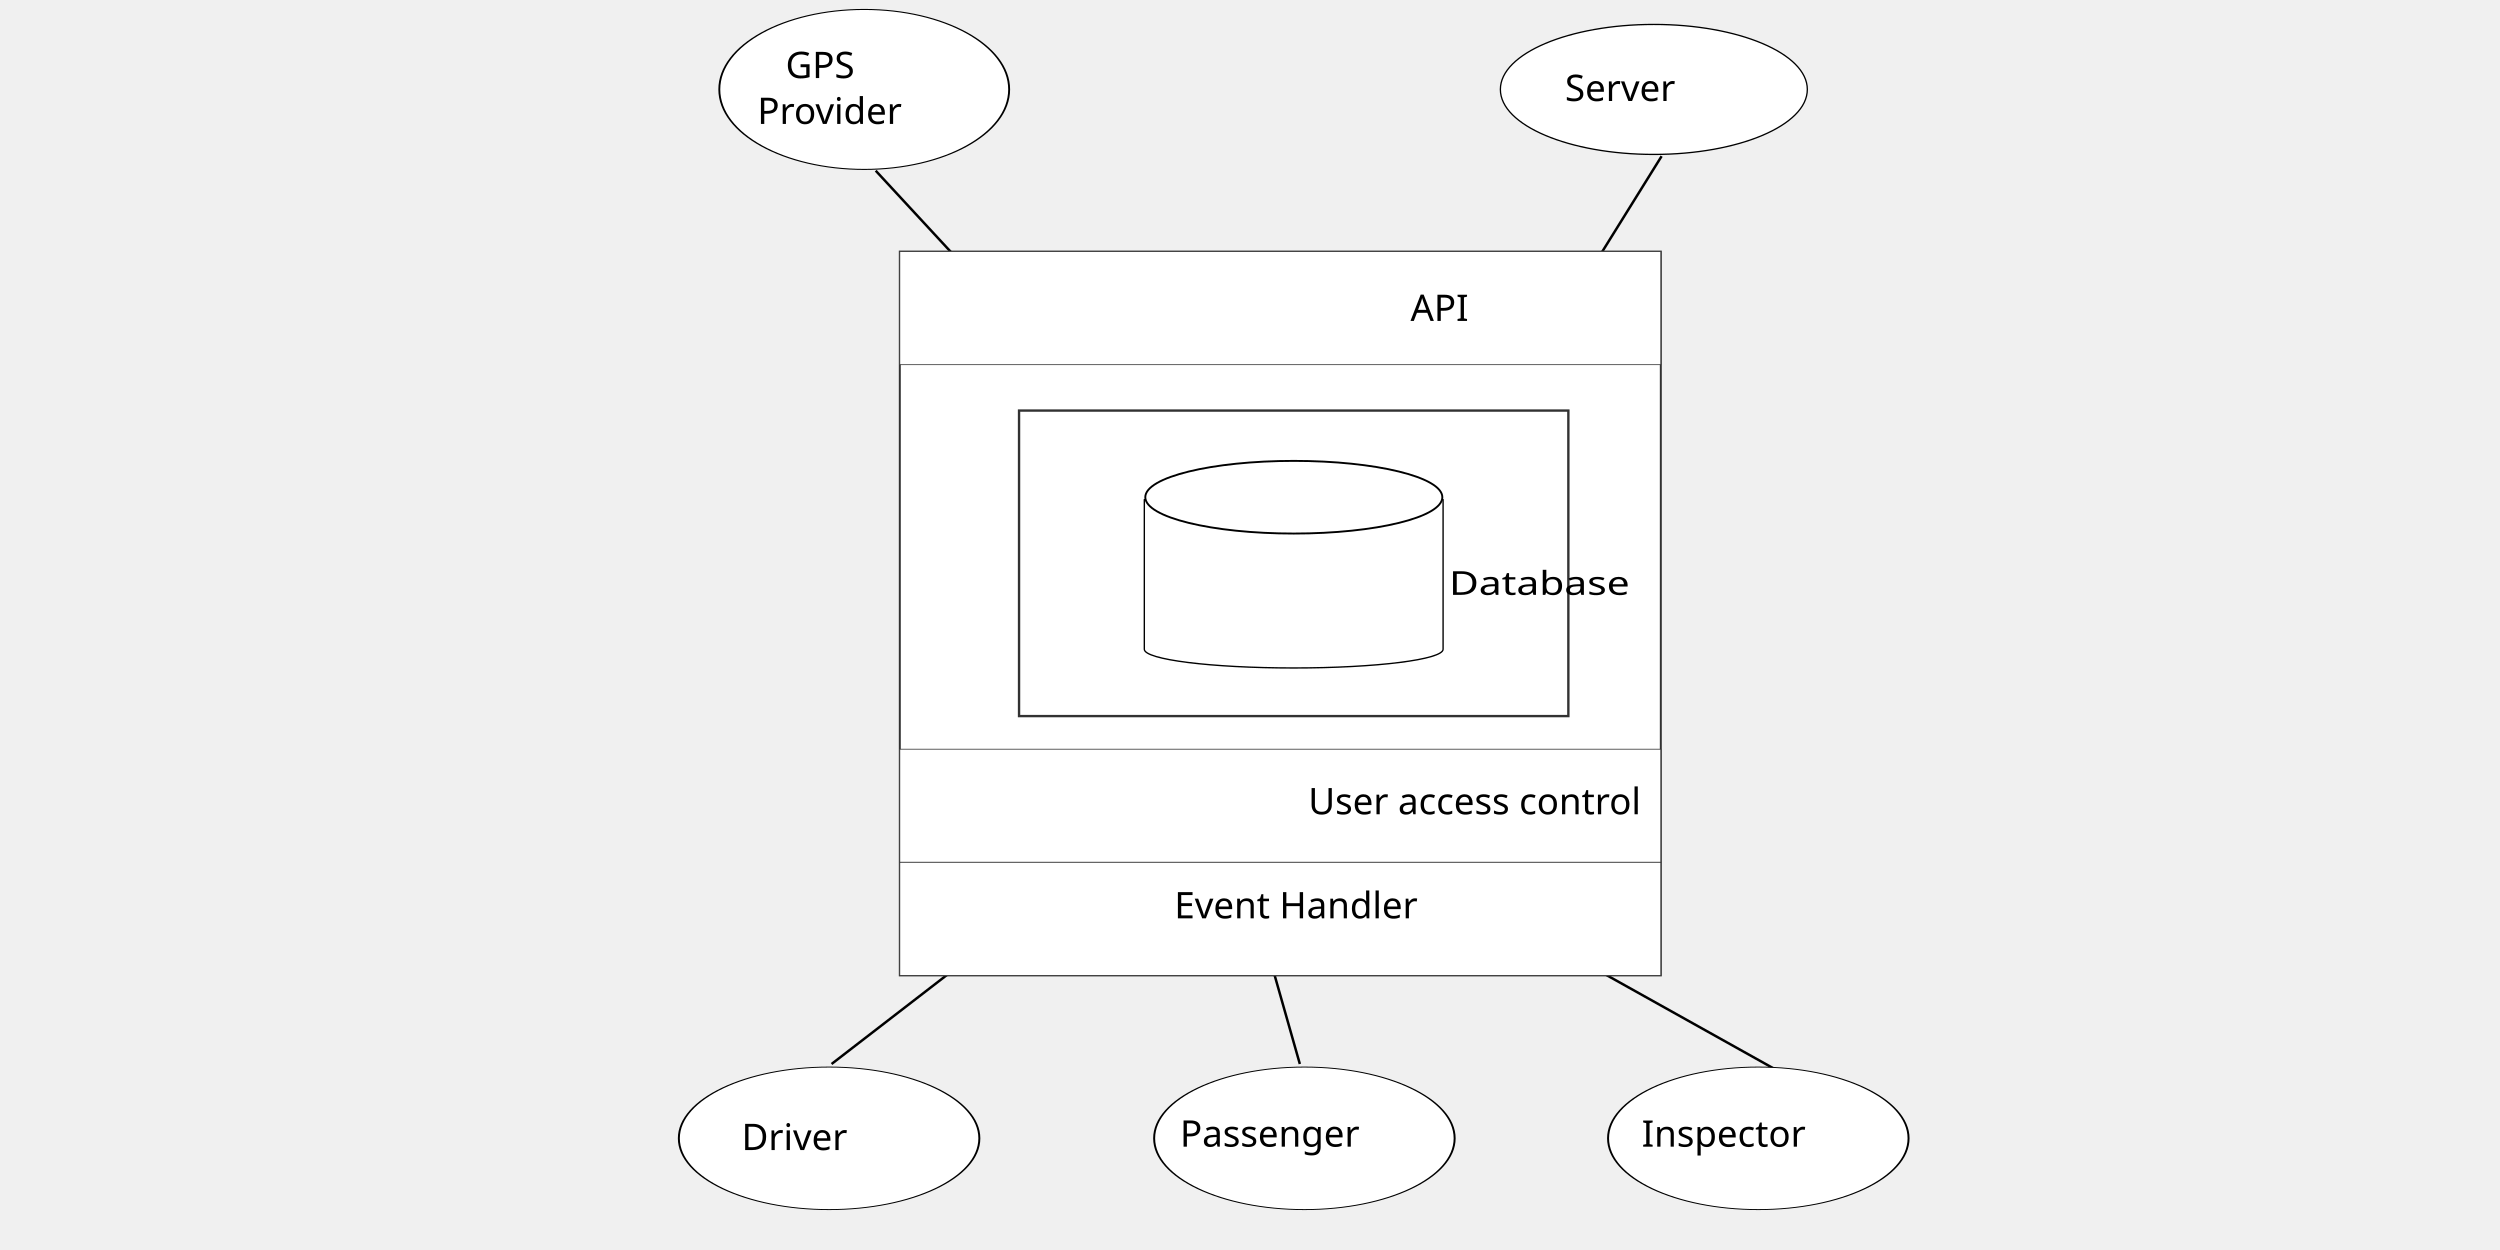
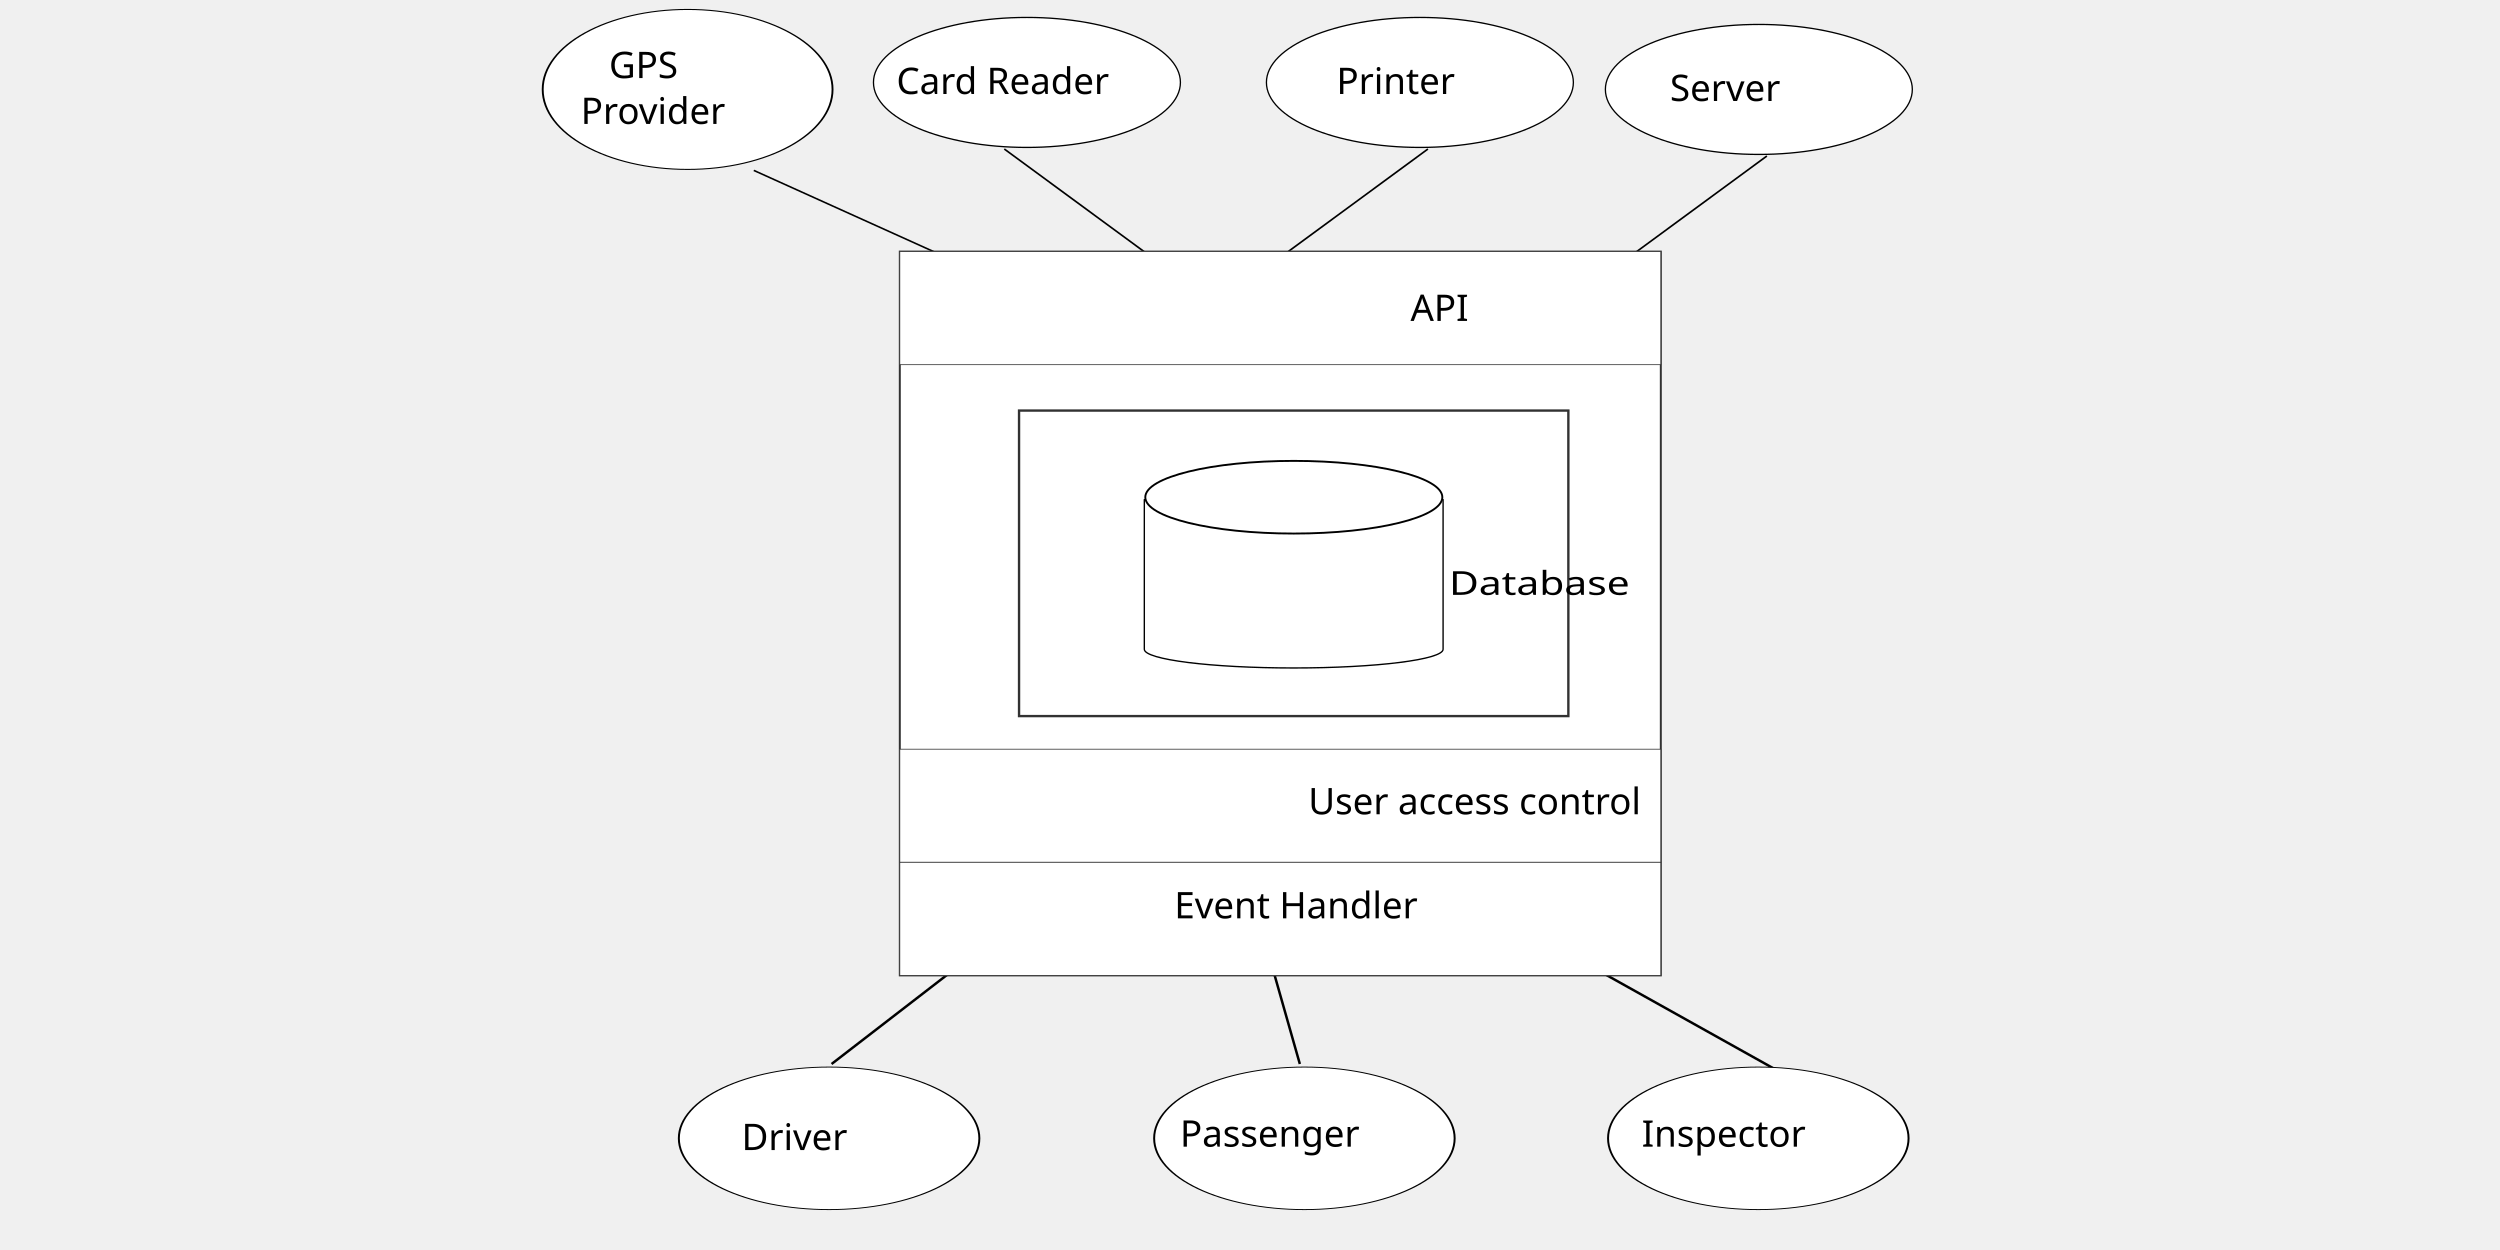
<svg xmlns="http://www.w3.org/2000/svg" xmlns:ns1="http://schemas.microsoft.com/visio/2003/SVGExtensions/" xmlns:xlink="http://www.w3.org/1999/xlink" width="1000" height="500" viewBox="0 0 750 375" xml:space="preserve" class="st10" version="1.1" id="svg138" style="font-size:12px;overflow:visible;color-interpolation-filters:sRGB;fill:none;fill-rule:evenodd;stroke-linecap:square;stroke-miterlimit:3">
  <ns1:documentProperties ns1:langID="1033" ns1:metric="true" ns1:viewMarkup="false">
    <ns1:userDefs>
      <ns1:ud ns1:nameU="msvSubprocessMaster" ns1:prompt="" ns1:val="VT4(Rectangle)" />
      <ns1:ud ns1:nameU="msvNoAutoConnect" ns1:val="VT0(1):26" />
    </ns1:userDefs>
  </ns1:documentProperties>
  <style type="text/css" id="style2">
	
		.st1 {fill:#ffffff;stroke:#000000;stroke-linecap:round;stroke-linejoin:round;stroke-width:0.75}
		.st2 {fill:#000000;font-family:Calibri;font-size:2em}
		.st3 {fill:none;stroke:none;stroke-linecap:round;stroke-linejoin:round;stroke-width:0.75}
		.st4 {fill:#000000;font-family:Calibri;font-size:1.333em}
		.st5 {font-size:1em}
		.st6 {fill:#000000;font-family:Calibri;font-size:2.5em}
		.st7 {fill:#000000;font-family:Calibri;font-size:1.167em}
		.st8 {marker-end:url(#mrkr4-41);stroke:#000000;stroke-linecap:round;stroke-linejoin:round;stroke-width:0.238}
		.st9 {fill:#000000;fill-opacity:1;stroke:#000000;stroke-opacity:1;stroke-width:0.086}
		.st10 {fill:none;fill-rule:evenodd;font-size:12px;overflow:visible;stroke-linecap:square;stroke-miterlimit:3}
	
	</style>
  <defs id="Markers">
    <g id="lend4">
      <path d="M 2,1 0,0 2,-1 v 2" style="stroke:none" id="path4" />
    </g>
    <marker id="mrkr4-41" class="st9" ns1:arrowType="4" ns1:arrowSize="2" ns1:setback="23.2087" refX="-23.209" orient="auto" markerUnits="strokeWidth" overflow="visible" style="overflow:visible;fill:#000000;fill-opacity:1;stroke:#000000;stroke-width:0.086;stroke-opacity:1">
      <use xlink:href="#lend4" transform="scale(-11.60437)" id="use7" x="0" y="0" width="100%" height="100%" />
    </marker>
  </defs>
-   <g id="g16094">
+   <g id="g2996">
    <path id="path1537" d="M 389.953,319.199 375.251,267.47" style="fill:none;stroke:#000000;stroke-width:0.75px;stroke-linecap:butt;stroke-linejoin:miter;stroke-opacity:1" />
    <path id="path1543" d="m 249.468,319.199 69.153,-53.363" style="fill:none;stroke:#000000;stroke-width:0.75px;stroke-linecap:butt;stroke-linejoin:miter;stroke-opacity:1" />
    <path id="path1545" d="m 532.616,320.833 -97.468,-54.452" style="fill:none;stroke:#000000;stroke-width:0.75px;stroke-linecap:butt;stroke-linejoin:miter;stroke-opacity:1" />
-     <path id="path1539" d="M 262.708,51.208 343.296,138.33" style="fill:none;stroke:#000000;stroke-width:0.75px;stroke-linecap:butt;stroke-linejoin:miter;stroke-opacity:1" />
-     <path id="path1541" d="M 498.483,46.852 442.943,136.152" style="fill:none;stroke:#000000;stroke-width:0.75px;stroke-linecap:butt;stroke-linejoin:miter;stroke-opacity:1" />
+     <path id="path1539" d="m 226.133,51.12 80.775,36.473" style="fill:none;stroke:#000000;stroke-width:0.486px;stroke-linecap:butt;stroke-linejoin:miter;stroke-opacity:1" />
+     <path id="path1541" d="m 530.064,46.799 -55.702,40.891" style="fill:none;stroke:#000000;stroke-width:0.508px;stroke-linecap:butt;stroke-linejoin:miter;stroke-opacity:1" />
    <g transform="translate(-244.8795,190.9406)" id="g1462">
      <g transform="matrix(0.7950358,0,0,0.3770604,591.1241,-126.6979)" ns1:groupContext="shape" ns1:mID="36" id="shape36-11">
        <ns1:userDefs>
          <ns1:ud ns1:val="VT0(15):26" ns1:nameU="visVersion" />
        </ns1:userDefs>
        <path style="fill:#ffffff;stroke:#000000;stroke-width:0.75;stroke-linecap:round;stroke-linejoin:round" id="path40" class="st1" d="m 0,735.31 a 56.695,56.695 0 1 1 113.39,0 56.695,56.695 0 0 1 -113.39,0 z" />
      </g>
      <text x="635.836" y="153.053" class="st4" ns1:langID="2052" id="text81" style="font-style:normal;font-variant:normal;font-weight:normal;font-stretch:normal;font-size:11px;font-family:Calibri;-inkscape-font-specification:'Calibri, Normal';font-variant-ligatures:normal;font-variant-caps:normal;font-variant-numeric:normal;font-feature-settings:normal;text-align:center;writing-mode:lr-tb;text-anchor:middle;fill:#000000">
        <ns1:paragraph ns1:horizAlign="1" />
        <ns1:tabList />
        <tspan id="tspan1412" x="635.836" y="153.053">Passenger</tspan>
      </text>
    </g>
-     <g transform="translate(-346.1626,-35.77515)" id="g1319">
+     <path id="path1541-0" d="m 428.377,44.7 -55.702,40.891" style="font-size:12px;overflow:visible;color-interpolation-filters:sRGB;fill:none;fill-rule:evenodd;stroke:#000000;stroke-width:0.508px;stroke-linecap:butt;stroke-linejoin:miter;stroke-miterlimit:3;stroke-opacity:1" />
+     <g transform="translate(-399.1441,-35.77515)" id="g1319">
      <g transform="matrix(0.7668347,0,0,0.4232271,561.9552,-248.5993)" ns1:groupContext="shape" ns1:mID="37" id="shape37-13">
        <ns1:userDefs>
          <ns1:ud ns1:val="VT0(15):26" ns1:nameU="visVersion" />
        </ns1:userDefs>
        <path style="fill:#ffffff;stroke:#000000;stroke-width:0.75;stroke-linecap:round;stroke-linejoin:round" id="path45" class="st1" d="m 0,735.31 a 56.695,56.695 0 1 1 113.39,0 56.695,56.695 0 0 1 -113.39,0 z" />
      </g>
      <text x="605.068" y="59.204" class="st6" ns1:langID="2052" id="text90" style="font-style:normal;font-variant:normal;font-weight:normal;font-stretch:normal;font-size:11px;font-family:Calibri;-inkscape-font-specification:'Calibri, Normal';font-variant-ligatures:normal;font-variant-caps:normal;font-variant-numeric:normal;font-feature-settings:normal;text-align:center;writing-mode:lr-tb;text-anchor:middle;fill:#000000">
        <ns1:paragraph ns1:horizAlign="1" />
        <ns1:tabList />
        <tspan id="tspan1309" x="605.068" y="59.204">GPS</tspan>
        <tspan id="tspan1311" x="605.068" y="72.954">Provider</tspan>
      </text>
    </g>
-     <g transform="translate(366.2177,-144.5174)" id="g1300">
+     <path id="path1541-0-4" d="M 356.991,85.591 301.289,44.7" style="font-size:12px;overflow:visible;color-interpolation-filters:sRGB;fill:none;fill-rule:evenodd;stroke:#000000;stroke-width:0.508px;stroke-linecap:butt;stroke-linejoin:miter;stroke-miterlimit:3;stroke-opacity:1" />
+     <g transform="translate(397.7177,-144.5174)" id="g1300">
      <path d="m 83.896,171.346 a 46.042,19.499 0 1 1 92.084,0 46.042,19.499 0 0 1 -92.084,0 z" class="st1" id="path50" style="fill:#ffffff;stroke:#000000;stroke-width:0.396;stroke-linecap:round;stroke-linejoin:round" />
      <rect x="82.245" y="157.846" width="95.386" height="27" class="st3" id="rect97" style="fill:none;stroke:none;stroke-width:0.75;stroke-linecap:round;stroke-linejoin:round" />
      <text x="129.847" y="174.821" class="st7" ns1:langID="2052" id="text103" style="font-style:normal;font-variant:normal;font-weight:normal;font-stretch:normal;font-size:11px;font-family:Calibri;-inkscape-font-specification:'Calibri, Normal';font-variant-ligatures:normal;font-variant-caps:normal;font-variant-numeric:normal;font-feature-settings:normal;text-align:center;writing-mode:lr-tb;text-anchor:middle;fill:#000000">
        <ns1:paragraph ns1:horizAlign="1" />
        <ns1:tabList />
        <tspan id="tspan1294" x="129.847" y="174.821">Server</tspan>
      </text>
    </g>
    <g transform="translate(-307.2545,150.8909)" id="g1478">
      <g style="font-size:12px;overflow:visible;color-interpolation-filters:sRGB;fill:none;fill-rule:evenodd;stroke-linecap:square;stroke-miterlimit:3" transform="matrix(0.7950358,0,0,0.3770604,510.9098,-86.64808)" ns1:groupContext="shape" ns1:mID="36" id="shape36-11-5">
        <ns1:userDefs>
          <ns1:ud ns1:val="VT0(15):26" ns1:nameU="visVersion" />
        </ns1:userDefs>
        <path style="fill:#ffffff;stroke:#000000;stroke-width:0.75;stroke-linecap:round;stroke-linejoin:round" id="path40-5" class="st1" d="m 0,735.31 a 56.695,56.695 0 1 1 113.39,0 56.695,56.695 0 0 1 -113.39,0 z" />
      </g>
      <text x="555.622" y="194.121" class="st4" ns1:langID="2052" id="text81-1" style="font-style:normal;font-variant:normal;font-weight:normal;font-stretch:normal;font-size:11px;font-family:Calibri;-inkscape-font-specification:'Calibri, Normal';font-variant-ligatures:normal;font-variant-caps:normal;font-variant-numeric:normal;font-feature-settings:normal;text-align:center;writing-mode:lr-tb;text-anchor:middle;overflow:visible;color-interpolation-filters:sRGB;fill:#000000;fill-rule:evenodd;stroke-width:1;stroke-linecap:square;stroke-miterlimit:3">
        <ns1:paragraph ns1:horizAlign="1" />
        <ns1:tabList />
        <tspan id="tspan1471" x="555.622" y="194.121">Driver</tspan>
      </text>
    </g>
    <g transform="translate(-102.4182,68.49428)" id="g1469">
      <g style="font-size:12px;overflow:visible;color-interpolation-filters:sRGB;fill:none;fill-rule:evenodd;stroke-linecap:square;stroke-miterlimit:3" transform="matrix(0.7950358,0,0,0.3770604,584.8357,-4.251506)" ns1:groupContext="shape" ns1:mID="36" id="shape36-11-0">
        <ns1:userDefs>
          <ns1:ud ns1:val="VT0(15):26" ns1:nameU="visVersion" />
        </ns1:userDefs>
        <path style="fill:#ffffff;stroke:#000000;stroke-width:0.75;stroke-linecap:round;stroke-linejoin:round" id="path40-0" class="st1" d="m 0,735.31 a 56.695,56.695 0 1 1 113.39,0 56.695,56.695 0 0 1 -113.39,0 z" />
      </g>
      <text x="629.548" y="275.518" class="st4" ns1:langID="2052" id="text81-2" style="font-style:normal;font-variant:normal;font-weight:normal;font-stretch:normal;font-size:11px;font-family:Calibri;-inkscape-font-specification:'Calibri, Normal';font-variant-ligatures:normal;font-variant-caps:normal;font-variant-numeric:normal;font-feature-settings:normal;text-align:center;writing-mode:lr-tb;text-anchor:middle;overflow:visible;color-interpolation-filters:sRGB;fill:#000000;fill-rule:evenodd;stroke-width:1;stroke-linecap:square;stroke-miterlimit:3">
        <ns1:paragraph ns1:horizAlign="1" />
        <ns1:tabList />
        <tspan id="tspan1455" x="629.548" y="275.518">Inspector</tspan>
      </text>
    </g>
    <g transform="translate(0,17.71141)" id="g9759">
      <rect style="fill:#ffffff;fill-opacity:1;stroke:#323232;stroke-width:0.593;stroke-miterlimit:4;stroke-dasharray:none;stroke-dashoffset:0;stroke-opacity:1" id="rect1497" width="228.303" height="217.145" x="269.942" y="57.763" />
      <rect style="font-size:12px;overflow:visible;color-interpolation-filters:sRGB;fill:#ffffff;fill-opacity:1;fill-rule:evenodd;stroke:#323232;stroke-width:0.235;stroke-linecap:square;stroke-miterlimit:4;stroke-dasharray:none;stroke-dashoffset:0;stroke-opacity:1" id="rect1497-5" width="228.303" height="33.93" x="269.942" y="207.047" />
      <text x="341.007" y="226.571" class="st4" ns1:langID="2052" id="text59" style="font-style:normal;font-variant:normal;font-weight:normal;font-stretch:normal;font-size:11px;font-family:Calibri;-inkscape-font-specification:'Calibri, Normal';font-variant-ligatures:normal;font-variant-caps:normal;font-variant-numeric:normal;font-feature-settings:normal;text-align:start;writing-mode:lr-tb;text-anchor:start;fill:#000000">
        <ns1:paragraph ns1:horizAlign="1" />
        <ns1:tabList />User access control</text>
      <rect style="fill:#ffffff;fill-opacity:1;stroke:#323232;stroke-width:0.715;stroke-miterlimit:4;stroke-dasharray:none;stroke-dashoffset:0;stroke-opacity:1" id="rect1533" width="164.793" height="91.655" x="305.714" y="105.46" />
      <g id="g1504" transform="translate(-10.62153,-121.143)">
        <path d="m 353.918,298.211 a 44.814,5.612 0 1 0 89.629,0 v -44.899 h -89.629 z" class="st1" id="path29" style="fill:#ffffff;stroke:#000000;stroke-width:0.413;stroke-linecap:round;stroke-linejoin:round" />
        <ellipse cx="398.766" cy="252.597" rx="44.556" ry="10.9" class="st1" id="ellipse32" style="fill:#ffffff;stroke:#000000;stroke-width:0.574;stroke-linecap:round;stroke-linejoin:round" />
        <text transform="scale(1.11141,0.8997581)" x="337.781" y="313.293" class="st2" ns1:langID="2052" id="text34" style="font-style:normal;font-variant:normal;font-weight:normal;font-stretch:normal;font-size:11px;font-family:Calibri;-inkscape-font-specification:'Calibri, Normal';font-variant-ligatures:normal;font-variant-caps:normal;font-variant-numeric:normal;font-feature-settings:normal;text-align:start;writing-mode:lr-tb;text-anchor:start;fill:#000000;stroke-width:0.9">
          <ns1:paragraph ns1:horizAlign="1" />
          <ns1:tabList />Database</text>
      </g>
      <rect style="font-size:12px;overflow:visible;color-interpolation-filters:sRGB;fill:#ffffff;fill-opacity:1;fill-rule:evenodd;stroke:#323232;stroke-width:0.235;stroke-linecap:square;stroke-miterlimit:4;stroke-dasharray:none;stroke-dashoffset:0;stroke-opacity:1" id="rect1497-9" width="228.303" height="33.93" x="269.942" y="57.763" />
      <text x="371.659" y="78.569" class="st2" ns1:langID="2052" id="text68" style="font-style:normal;font-variant:normal;font-weight:normal;font-stretch:normal;font-size:11px;font-family:Calibri;-inkscape-font-specification:'Calibri, Normal';font-variant-ligatures:normal;font-variant-caps:normal;font-variant-numeric:normal;font-feature-settings:normal;text-align:start;writing-mode:lr-tb;text-anchor:start;fill:#000000">
        <ns1:paragraph ns1:horizAlign="1" />
        <ns1:tabList />API</text>
      <rect style="font-size:12px;overflow:visible;color-interpolation-filters:sRGB;fill:#ffffff;fill-opacity:1;fill-rule:evenodd;stroke:#323232;stroke-width:0.235;stroke-linecap:square;stroke-miterlimit:4;stroke-dasharray:none;stroke-dashoffset:0;stroke-opacity:1" id="rect1497-3" width="228.303" height="33.93" x="269.942" y="240.977" />
      <text x="352.31" y="257.79" class="st4" ns1:langID="2052" id="text59-8" style="font-style:normal;font-variant:normal;font-weight:normal;font-stretch:normal;font-size:11px;font-family:Calibri;-inkscape-font-specification:'Calibri, Normal';font-variant-ligatures:normal;font-variant-caps:normal;font-variant-numeric:normal;font-feature-settings:normal;text-align:start;writing-mode:lr-tb;text-anchor:start;overflow:visible;color-interpolation-filters:sRGB;fill:#000000;fill-rule:evenodd;stroke-width:1;stroke-linecap:square;stroke-miterlimit:3">
        <ns1:paragraph ns1:horizAlign="1" />
        <ns1:tabList />
        <tspan id="tspan1495" x="352.31" y="257.79">Event Handler</tspan>
      </text>
    </g>
+     <path style="font-size:12px;color-interpolation-filters:sRGB;fill:#ffffff;fill-rule:evenodd;stroke:#000000;stroke-width:0.396;stroke-linecap:round;stroke-linejoin:round;stroke-miterlimit:3" id="path50-5" class="st1" d="m 379.926,24.729 a 46.042,19.499 0 1 1 92.084,0 46.042,19.499 0 0 1 -92.084,0 z" />
+     <rect style="font-size:12px;color-interpolation-filters:sRGB;fill:none;fill-rule:evenodd;stroke:none;stroke-width:0.75;stroke-linecap:round;stroke-linejoin:round;stroke-miterlimit:3" id="rect97-9" class="st3" height="27" width="95.386" y="11.229" x="378.275" />
+     <text style="font-style:normal;font-variant:normal;font-weight:normal;font-stretch:normal;font-size:11px;font-family:Calibri;-inkscape-font-specification:'Calibri, Normal';font-variant-ligatures:normal;font-variant-caps:normal;font-variant-numeric:normal;font-feature-settings:normal;text-align:center;writing-mode:lr-tb;text-anchor:middle;color-interpolation-filters:sRGB;fill:#000000;fill-rule:evenodd;stroke-linecap:square;stroke-miterlimit:3" id="text103-5" ns1:langID="2052" class="st7" y="28.204" x="425.877">
+       <ns1:paragraph ns1:horizAlign="1" />
+       <ns1:tabList />
+       <tspan y="28.204" x="425.877" id="tspan984">Printer</tspan>
+     </text>
+     <path style="font-size:12px;overflow:visible;color-interpolation-filters:sRGB;fill:#ffffff;fill-rule:evenodd;stroke:#000000;stroke-width:0.396;stroke-linecap:round;stroke-linejoin:round;stroke-miterlimit:3" id="path50-5-5" class="st1" d="m 262.04,24.729 a 46.042,19.499 0 1 1 92.084,0 46.042,19.499 0 0 1 -92.084,0 z" />
+     <rect style="font-size:12px;overflow:visible;color-interpolation-filters:sRGB;fill:none;fill-rule:evenodd;stroke:none;stroke-width:0.75;stroke-linecap:round;stroke-linejoin:round;stroke-miterlimit:3" id="rect97-9-6" class="st3" height="27" width="95.386" y="11.229" x="260.389" />
+     <text style="font-style:normal;font-variant:normal;font-weight:normal;font-stretch:normal;font-size:11px;font-family:Calibri;-inkscape-font-specification:'Calibri, Normal';font-variant-ligatures:normal;font-variant-caps:normal;font-variant-numeric:normal;font-feature-settings:normal;text-align:center;writing-mode:lr-tb;text-anchor:middle;overflow:visible;color-interpolation-filters:sRGB;fill:#000000;fill-rule:evenodd;stroke-width:1;stroke-linecap:square;stroke-miterlimit:3" id="text103-5-7" ns1:langID="2052" class="st7" y="28.204" x="307.991">
+       <ns1:paragraph ns1:horizAlign="1" />
+       <ns1:tabList />
+       <tspan y="28.204" x="307.991" id="tspan986">Card Reader</tspan>
+     </text>
  </g>
</svg>
